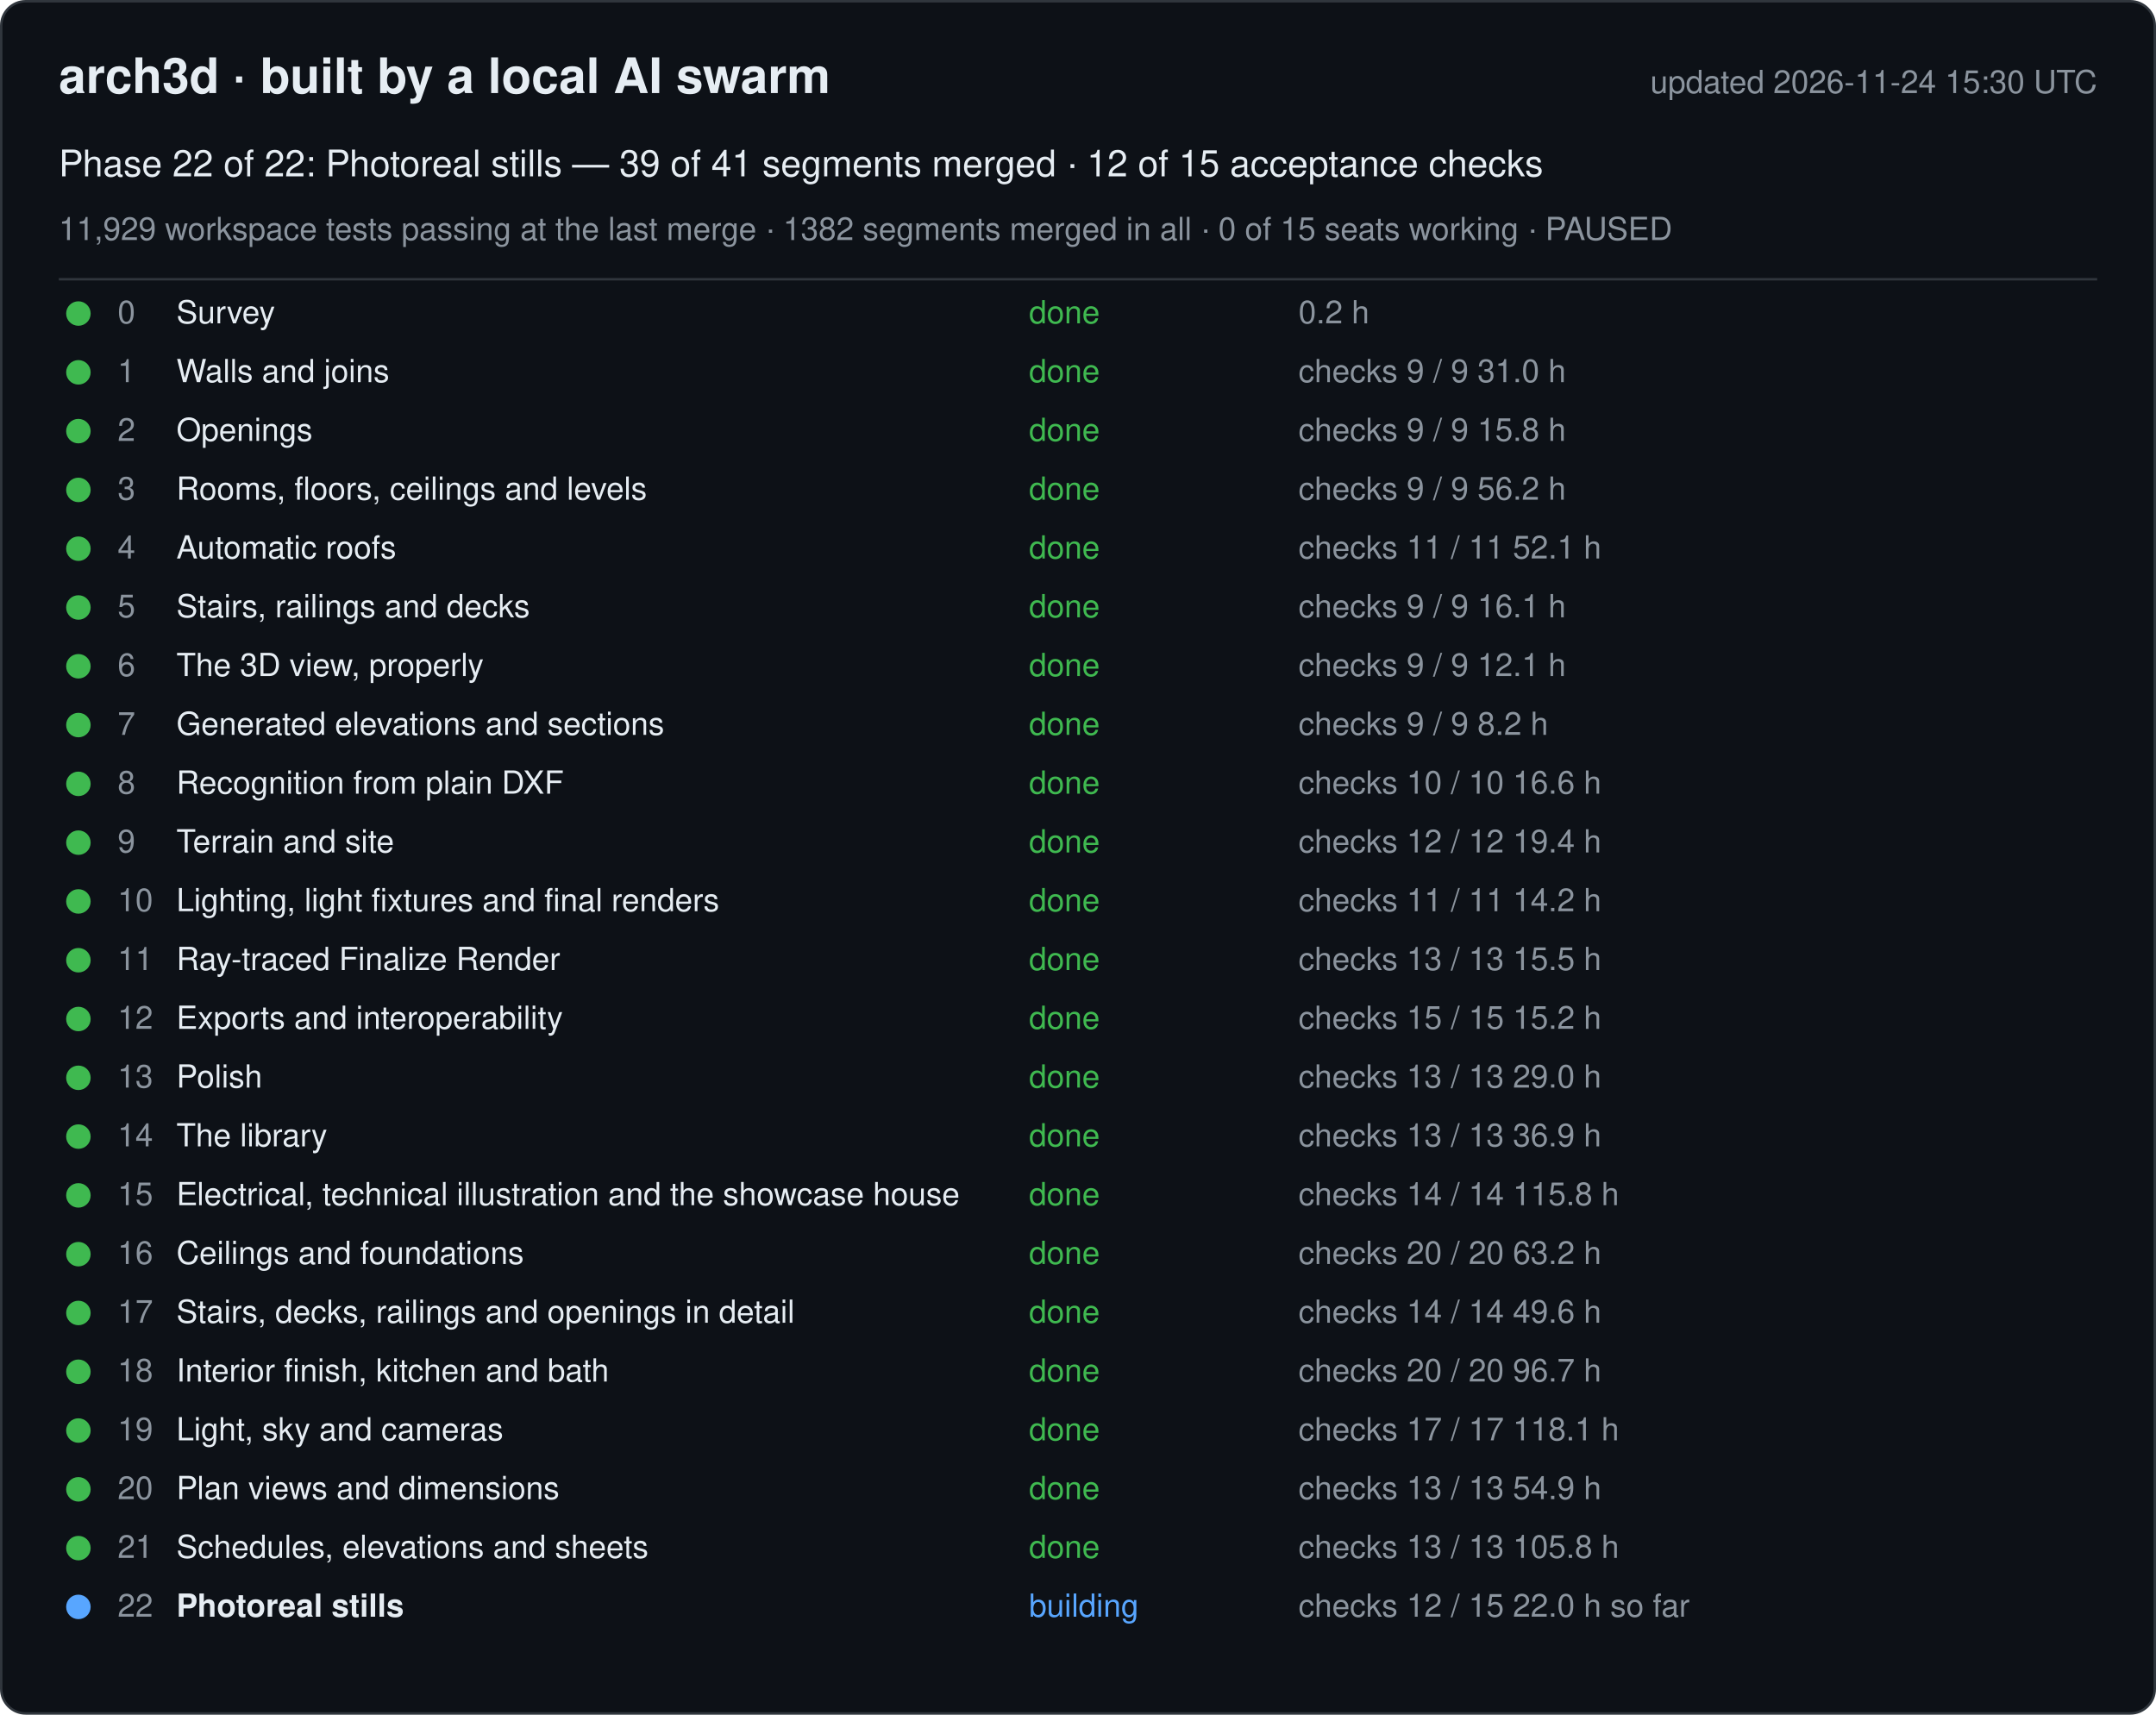
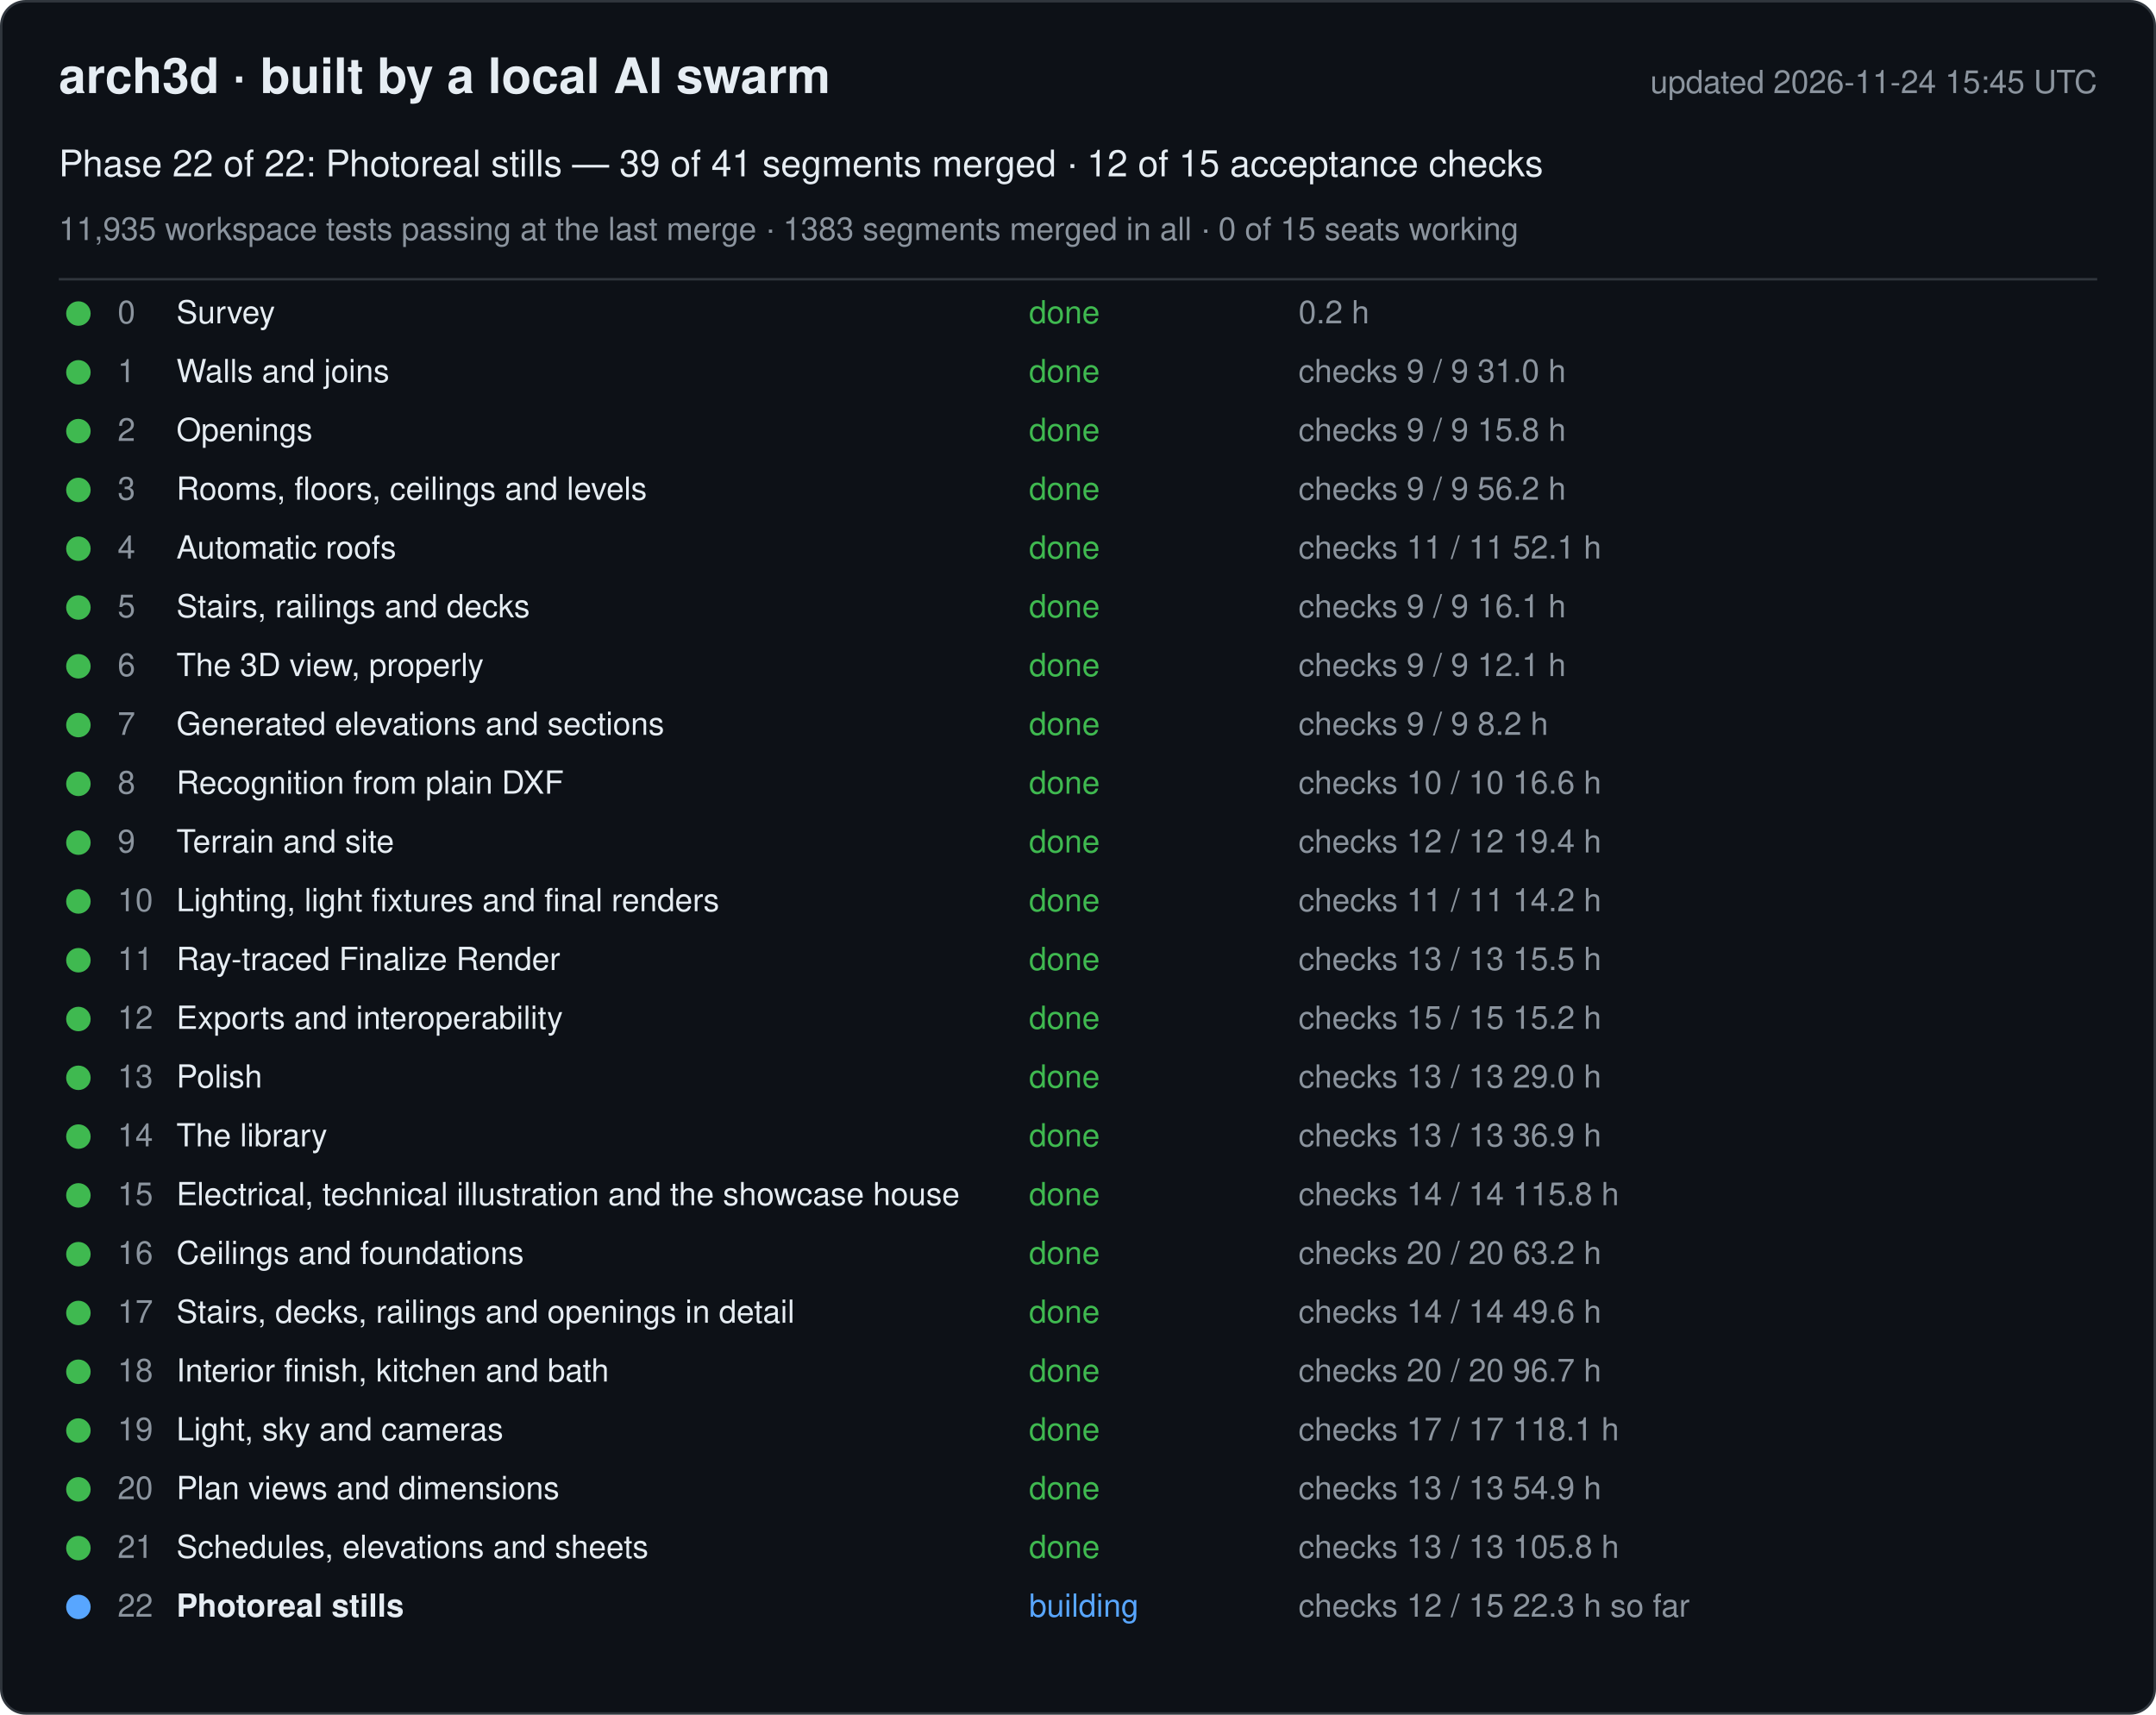
<svg xmlns="http://www.w3.org/2000/svg" width="880" height="700" viewBox="0 0 880 700" font-family="-apple-system, Segoe UI, Helvetica, Arial, sans-serif">
  <rect x="0.5" y="0.5" width="879" height="699" rx="10" fill="#0d1117" stroke="#30363d" />
  <text x="24" y="38" font-size="20" font-weight="600" fill="#e6edf3">arch3d · built by a local AI swarm</text>
-   <text x="856" y="38" font-size="13" fill="#8b949e" text-anchor="end">updated 2026-11-24 15:30 UTC</text>
+   <text x="856" y="38" font-size="13" fill="#8b949e" text-anchor="end">updated 2026-11-24 15:45 UTC</text>
  <text x="24" y="72" font-size="15" fill="#e6edf3">Phase 22 of 22: Photoreal stills — 39 of 41 segments merged · 12 of 15 acceptance checks</text>
-   <text x="24" y="98" font-size="13" fill="#8b949e">11,929 workspace tests passing at the last merge · 1382 segments merged in all · 0 of 15 seats working · PAUSED</text>
+   <text x="24" y="98" font-size="13" fill="#8b949e">11,935 workspace tests passing at the last merge · 1383 segments merged in all · 0 of 15 seats working</text>
  <line x1="24" y1="114" x2="856" y2="114" stroke="#30363d" />
  <g data-phase="0">
    <circle cx="32" cy="128" r="5" fill="#3fb950" />
    <text x="48" y="132" font-size="13" fill="#8b949e">0</text>
    <text x="72" y="132" font-size="13" fill="#e6edf3">Survey</text>
    <text x="420" y="132" font-size="13" fill="#3fb950">done</text>
    <text x="530" y="132" font-size="13" fill="#8b949e">0.2 h</text>
  </g>
  <g data-phase="1">
    <circle cx="32" cy="152" r="5" fill="#3fb950" />
    <text x="48" y="156" font-size="13" fill="#8b949e">1</text>
    <text x="72" y="156" font-size="13" fill="#e6edf3">Walls and joins</text>
    <text x="420" y="156" font-size="13" fill="#3fb950">done</text>
    <text x="530" y="156" font-size="13" fill="#8b949e">checks 9 / 9   31.0 h</text>
  </g>
  <g data-phase="2">
    <circle cx="32" cy="176" r="5" fill="#3fb950" />
    <text x="48" y="180" font-size="13" fill="#8b949e">2</text>
    <text x="72" y="180" font-size="13" fill="#e6edf3">Openings</text>
    <text x="420" y="180" font-size="13" fill="#3fb950">done</text>
    <text x="530" y="180" font-size="13" fill="#8b949e">checks 9 / 9   15.8 h</text>
  </g>
  <g data-phase="3">
    <circle cx="32" cy="200" r="5" fill="#3fb950" />
    <text x="48" y="204" font-size="13" fill="#8b949e">3</text>
    <text x="72" y="204" font-size="13" fill="#e6edf3">Rooms, floors, ceilings and levels</text>
    <text x="420" y="204" font-size="13" fill="#3fb950">done</text>
    <text x="530" y="204" font-size="13" fill="#8b949e">checks 9 / 9   56.2 h</text>
  </g>
  <g data-phase="4">
    <circle cx="32" cy="224" r="5" fill="#3fb950" />
    <text x="48" y="228" font-size="13" fill="#8b949e">4</text>
    <text x="72" y="228" font-size="13" fill="#e6edf3">Automatic roofs</text>
    <text x="420" y="228" font-size="13" fill="#3fb950">done</text>
    <text x="530" y="228" font-size="13" fill="#8b949e">checks 11 / 11   52.1 h</text>
  </g>
  <g data-phase="5">
    <circle cx="32" cy="248" r="5" fill="#3fb950" />
    <text x="48" y="252" font-size="13" fill="#8b949e">5</text>
    <text x="72" y="252" font-size="13" fill="#e6edf3">Stairs, railings and decks</text>
    <text x="420" y="252" font-size="13" fill="#3fb950">done</text>
    <text x="530" y="252" font-size="13" fill="#8b949e">checks 9 / 9   16.1 h</text>
  </g>
  <g data-phase="6">
    <circle cx="32" cy="272" r="5" fill="#3fb950" />
    <text x="48" y="276" font-size="13" fill="#8b949e">6</text>
    <text x="72" y="276" font-size="13" fill="#e6edf3">The 3D view, properly</text>
    <text x="420" y="276" font-size="13" fill="#3fb950">done</text>
    <text x="530" y="276" font-size="13" fill="#8b949e">checks 9 / 9   12.1 h</text>
  </g>
  <g data-phase="7">
    <circle cx="32" cy="296" r="5" fill="#3fb950" />
    <text x="48" y="300" font-size="13" fill="#8b949e">7</text>
    <text x="72" y="300" font-size="13" fill="#e6edf3">Generated elevations and sections</text>
    <text x="420" y="300" font-size="13" fill="#3fb950">done</text>
    <text x="530" y="300" font-size="13" fill="#8b949e">checks 9 / 9   8.2 h</text>
  </g>
  <g data-phase="8">
    <circle cx="32" cy="320" r="5" fill="#3fb950" />
    <text x="48" y="324" font-size="13" fill="#8b949e">8</text>
    <text x="72" y="324" font-size="13" fill="#e6edf3">Recognition from plain DXF</text>
    <text x="420" y="324" font-size="13" fill="#3fb950">done</text>
    <text x="530" y="324" font-size="13" fill="#8b949e">checks 10 / 10   16.6 h</text>
  </g>
  <g data-phase="9">
    <circle cx="32" cy="344" r="5" fill="#3fb950" />
    <text x="48" y="348" font-size="13" fill="#8b949e">9</text>
    <text x="72" y="348" font-size="13" fill="#e6edf3">Terrain and site</text>
    <text x="420" y="348" font-size="13" fill="#3fb950">done</text>
    <text x="530" y="348" font-size="13" fill="#8b949e">checks 12 / 12   19.4 h</text>
  </g>
  <g data-phase="10">
    <circle cx="32" cy="368" r="5" fill="#3fb950" />
    <text x="48" y="372" font-size="13" fill="#8b949e">10</text>
    <text x="72" y="372" font-size="13" fill="#e6edf3">Lighting, light fixtures and final renders</text>
    <text x="420" y="372" font-size="13" fill="#3fb950">done</text>
    <text x="530" y="372" font-size="13" fill="#8b949e">checks 11 / 11   14.2 h</text>
  </g>
  <g data-phase="11">
    <circle cx="32" cy="392" r="5" fill="#3fb950" />
    <text x="48" y="396" font-size="13" fill="#8b949e">11</text>
    <text x="72" y="396" font-size="13" fill="#e6edf3">Ray-traced Finalize Render</text>
    <text x="420" y="396" font-size="13" fill="#3fb950">done</text>
    <text x="530" y="396" font-size="13" fill="#8b949e">checks 13 / 13   15.5 h</text>
  </g>
  <g data-phase="12">
    <circle cx="32" cy="416" r="5" fill="#3fb950" />
    <text x="48" y="420" font-size="13" fill="#8b949e">12</text>
    <text x="72" y="420" font-size="13" fill="#e6edf3">Exports and interoperability</text>
    <text x="420" y="420" font-size="13" fill="#3fb950">done</text>
    <text x="530" y="420" font-size="13" fill="#8b949e">checks 15 / 15   15.2 h</text>
  </g>
  <g data-phase="13">
    <circle cx="32" cy="440" r="5" fill="#3fb950" />
    <text x="48" y="444" font-size="13" fill="#8b949e">13</text>
    <text x="72" y="444" font-size="13" fill="#e6edf3">Polish</text>
    <text x="420" y="444" font-size="13" fill="#3fb950">done</text>
    <text x="530" y="444" font-size="13" fill="#8b949e">checks 13 / 13   29.0 h</text>
  </g>
  <g data-phase="14">
    <circle cx="32" cy="464" r="5" fill="#3fb950" />
    <text x="48" y="468" font-size="13" fill="#8b949e">14</text>
    <text x="72" y="468" font-size="13" fill="#e6edf3">The library</text>
    <text x="420" y="468" font-size="13" fill="#3fb950">done</text>
    <text x="530" y="468" font-size="13" fill="#8b949e">checks 13 / 13   36.9 h</text>
  </g>
  <g data-phase="15">
    <circle cx="32" cy="488" r="5" fill="#3fb950" />
    <text x="48" y="492" font-size="13" fill="#8b949e">15</text>
    <text x="72" y="492" font-size="13" fill="#e6edf3">Electrical, technical illustration and the showcase house</text>
    <text x="420" y="492" font-size="13" fill="#3fb950">done</text>
    <text x="530" y="492" font-size="13" fill="#8b949e">checks 14 / 14   115.8 h</text>
  </g>
  <g data-phase="16">
    <circle cx="32" cy="512" r="5" fill="#3fb950" />
    <text x="48" y="516" font-size="13" fill="#8b949e">16</text>
    <text x="72" y="516" font-size="13" fill="#e6edf3">Ceilings and foundations</text>
    <text x="420" y="516" font-size="13" fill="#3fb950">done</text>
    <text x="530" y="516" font-size="13" fill="#8b949e">checks 20 / 20   63.2 h</text>
  </g>
  <g data-phase="17">
    <circle cx="32" cy="536" r="5" fill="#3fb950" />
    <text x="48" y="540" font-size="13" fill="#8b949e">17</text>
    <text x="72" y="540" font-size="13" fill="#e6edf3">Stairs, decks, railings and openings in detail</text>
    <text x="420" y="540" font-size="13" fill="#3fb950">done</text>
    <text x="530" y="540" font-size="13" fill="#8b949e">checks 14 / 14   49.6 h</text>
  </g>
  <g data-phase="18">
    <circle cx="32" cy="560" r="5" fill="#3fb950" />
    <text x="48" y="564" font-size="13" fill="#8b949e">18</text>
    <text x="72" y="564" font-size="13" fill="#e6edf3">Interior finish, kitchen and bath</text>
    <text x="420" y="564" font-size="13" fill="#3fb950">done</text>
    <text x="530" y="564" font-size="13" fill="#8b949e">checks 20 / 20   96.7 h</text>
  </g>
  <g data-phase="19">
    <circle cx="32" cy="584" r="5" fill="#3fb950" />
    <text x="48" y="588" font-size="13" fill="#8b949e">19</text>
    <text x="72" y="588" font-size="13" fill="#e6edf3">Light, sky and cameras</text>
    <text x="420" y="588" font-size="13" fill="#3fb950">done</text>
    <text x="530" y="588" font-size="13" fill="#8b949e">checks 17 / 17   118.1 h</text>
  </g>
  <g data-phase="20">
    <circle cx="32" cy="608" r="5" fill="#3fb950" />
    <text x="48" y="612" font-size="13" fill="#8b949e">20</text>
    <text x="72" y="612" font-size="13" fill="#e6edf3">Plan views and dimensions</text>
    <text x="420" y="612" font-size="13" fill="#3fb950">done</text>
    <text x="530" y="612" font-size="13" fill="#8b949e">checks 13 / 13   54.9 h</text>
  </g>
  <g data-phase="21">
    <circle cx="32" cy="632" r="5" fill="#3fb950" />
    <text x="48" y="636" font-size="13" fill="#8b949e">21</text>
    <text x="72" y="636" font-size="13" fill="#e6edf3">Schedules, elevations and sheets</text>
    <text x="420" y="636" font-size="13" fill="#3fb950">done</text>
    <text x="530" y="636" font-size="13" fill="#8b949e">checks 13 / 13   105.8 h</text>
  </g>
  <g data-phase="22">
    <circle cx="32" cy="656" r="5" fill="#58a6ff" />
    <text x="48" y="660" font-size="13" fill="#8b949e">22</text>
    <text x="72" y="660" font-size="13" fill="#e6edf3" font-weight="600">Photoreal stills</text>
    <text x="420" y="660" font-size="13" fill="#58a6ff">building</text>
-     <text x="530" y="660" font-size="13" fill="#8b949e">checks 12 / 15   22.0 h so far</text>
+     <text x="530" y="660" font-size="13" fill="#8b949e">checks 12 / 15   22.3 h so far</text>
  </g>
</svg>
